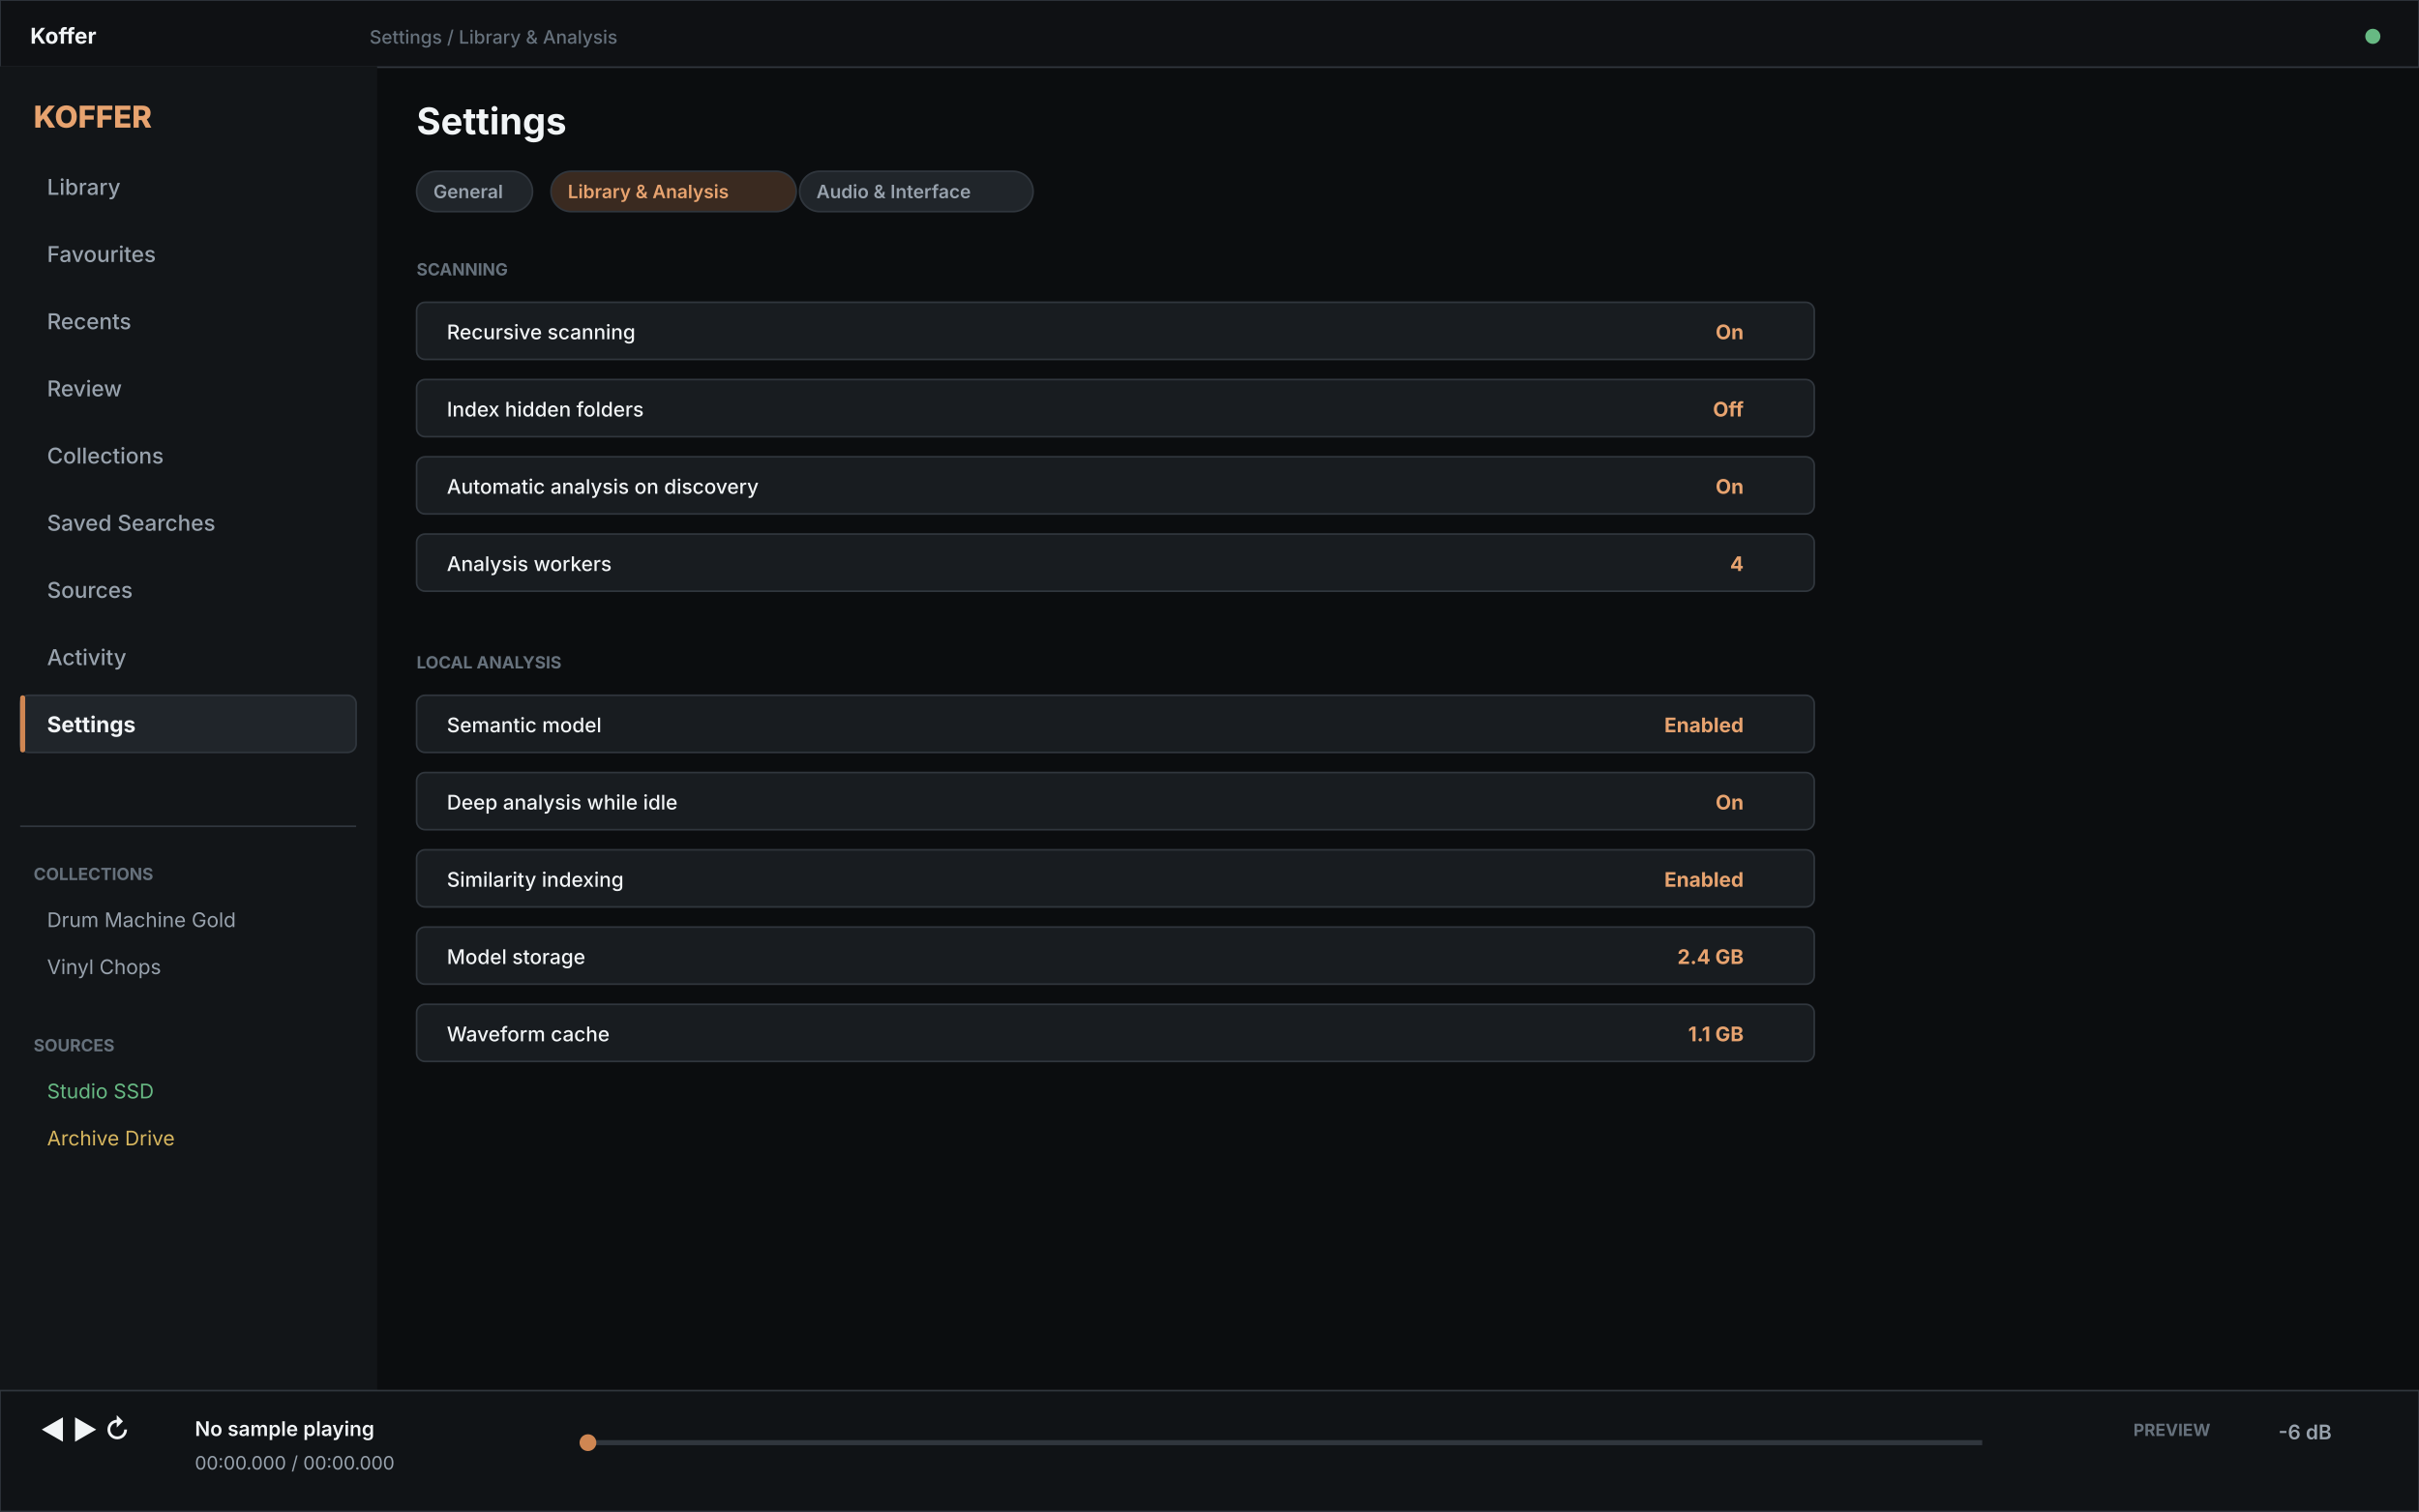
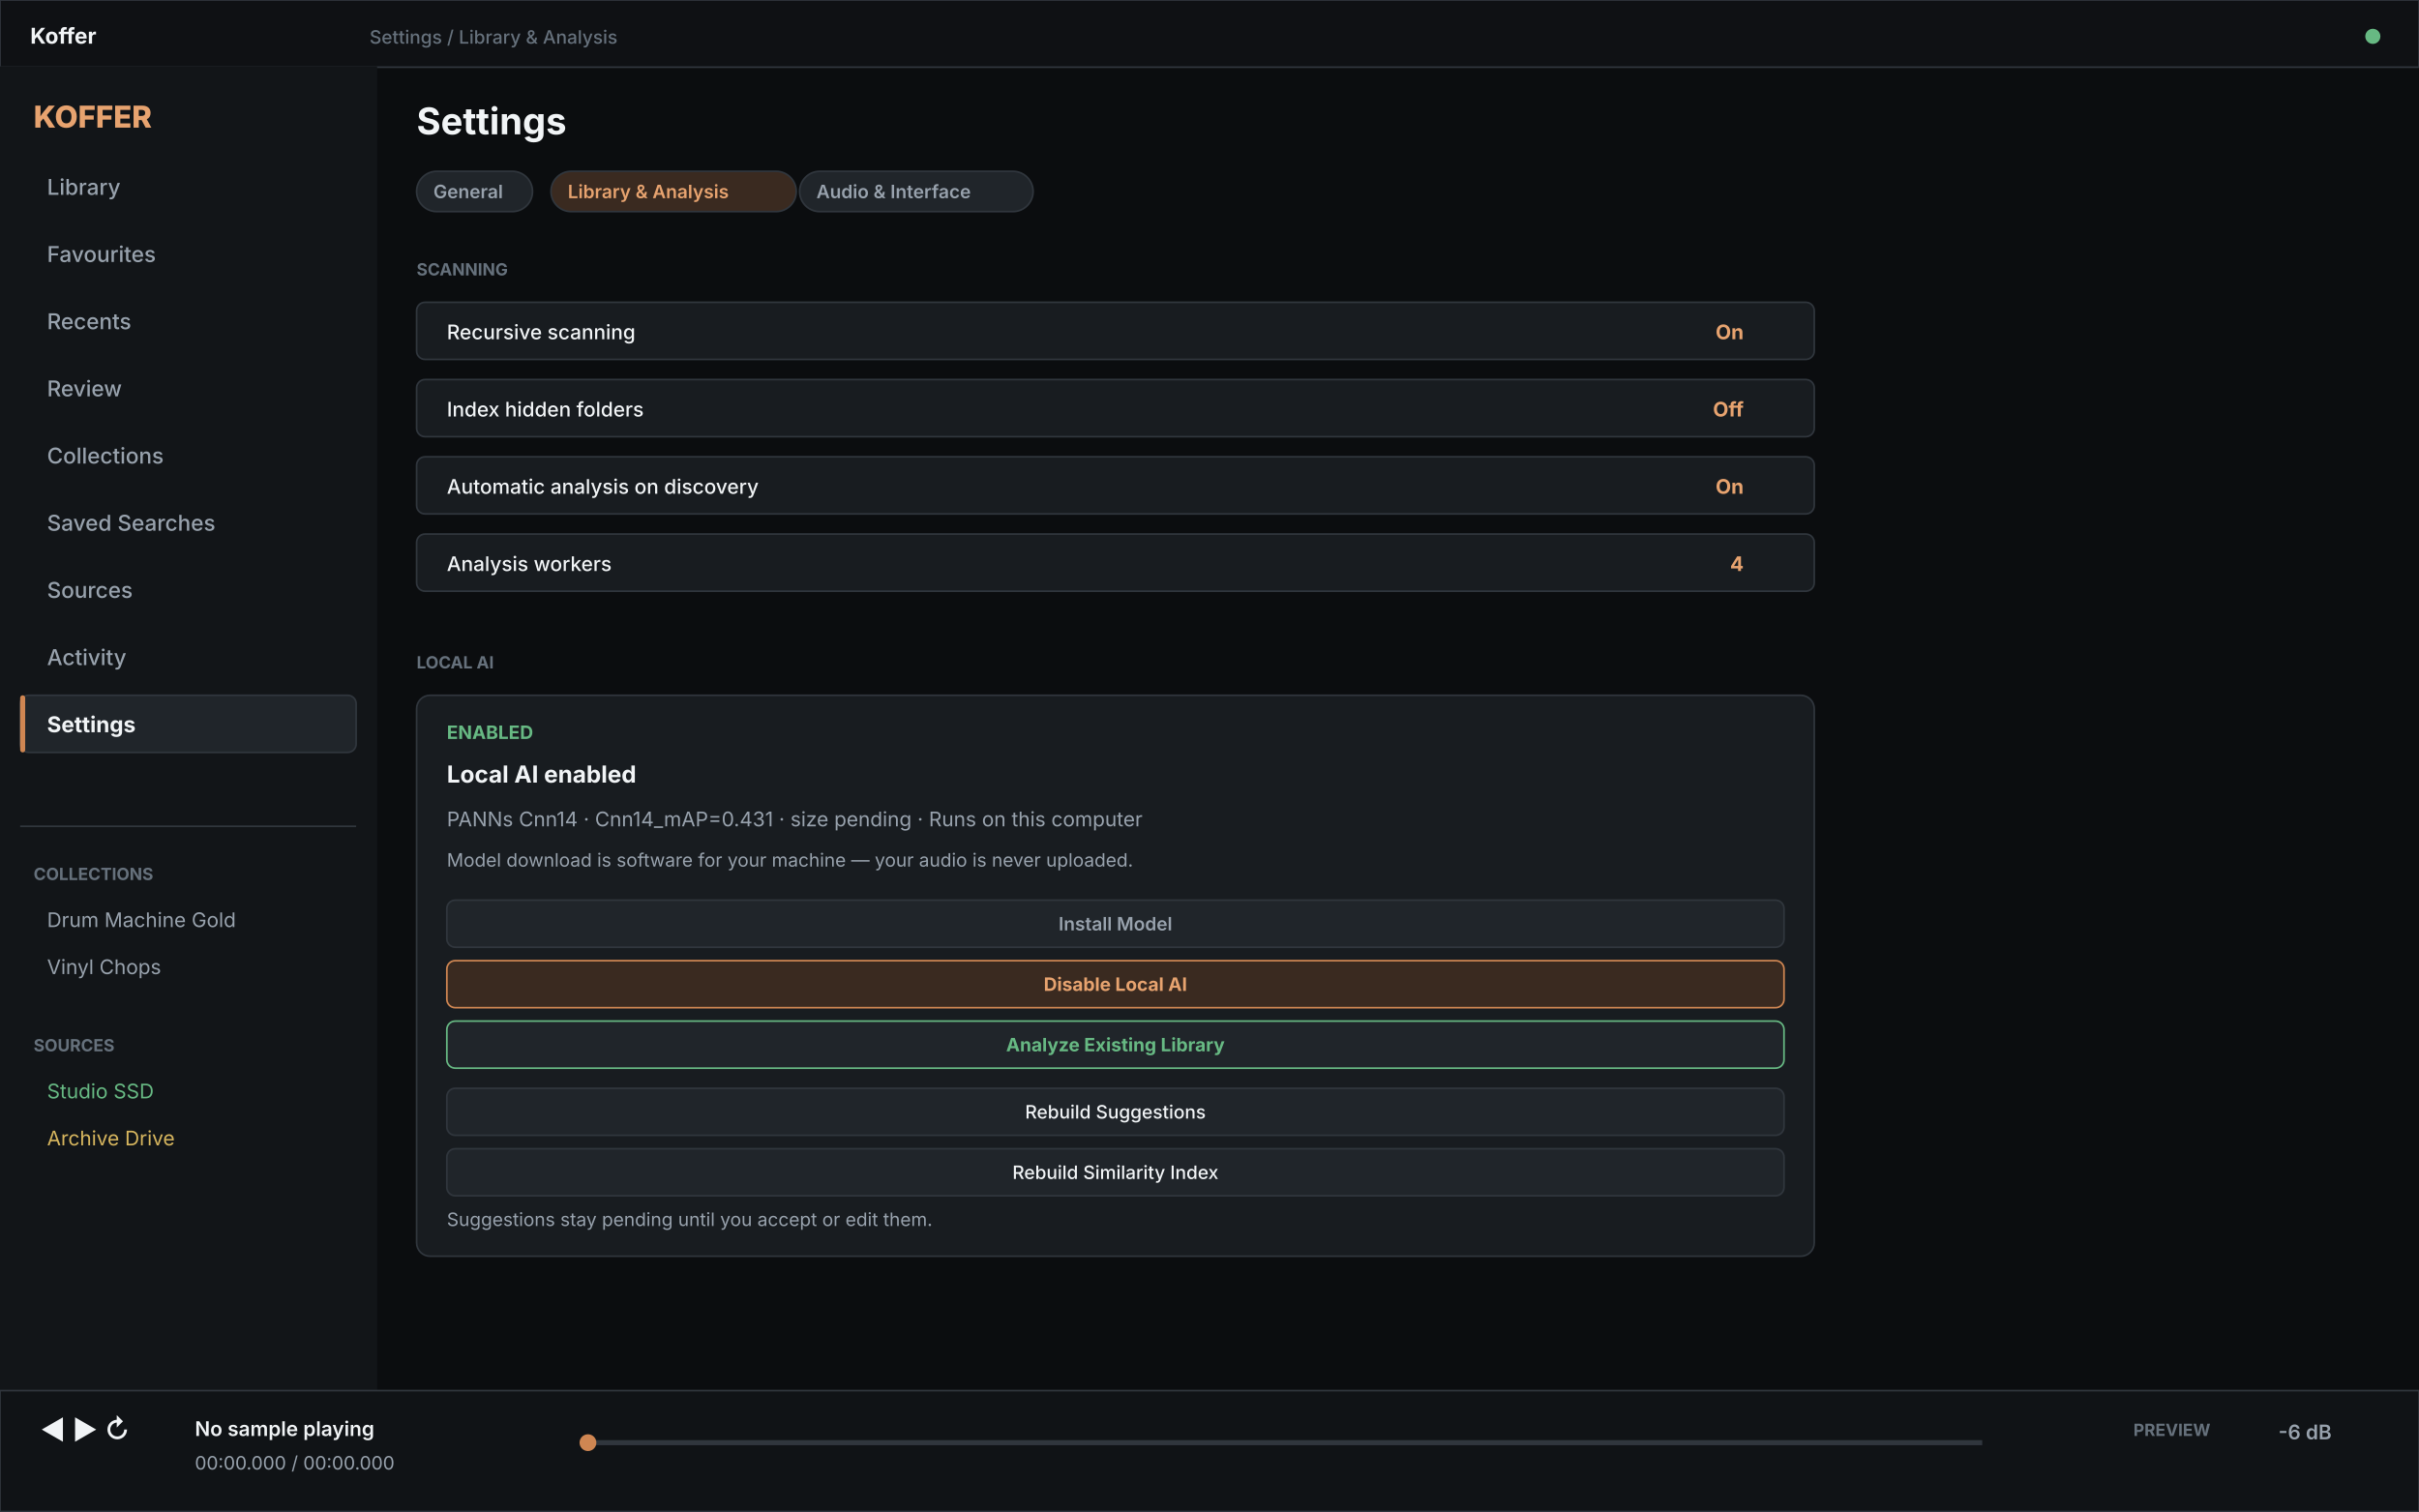
<svg xmlns="http://www.w3.org/2000/svg" width="1440" height="900" viewBox="0 0 1440 900">
  <rect x="0" y="0" width="1440" height="900" rx="0" fill="#0B0D0F" stroke="#0B0D0F" />
  <rect x="0" y="0" width="1440" height="40" rx="0" fill="#0F1114" stroke="#30363D" />
  <text x="18" y="26" fill="#F1F4F6" font-family="Inter,DejaVu Sans,sans-serif" font-size="13" font-weight="650" text-anchor="start">Koffer</text>
  <text x="220" y="26" fill="#66717C" font-family="Inter,DejaVu Sans,sans-serif" font-size="11" font-weight="450" text-anchor="start">Settings / Library &amp; Analysis</text>
  <text x="1418" y="26" fill="#67B983" font-family="Inter,DejaVu Sans,sans-serif" font-size="12" font-weight="400" text-anchor="end">●</text>
  <rect x="0" y="40" width="224" height="788" rx="0" fill="#121518" stroke="#121518" />
  <text x="20" y="76" fill="#E7A36F" font-family="Inter,DejaVu Sans,sans-serif" font-size="18" font-weight="800" text-anchor="start">KOFFER</text>
  <text x="28" y="116" fill="#98A2AD" font-family="Inter,DejaVu Sans,sans-serif" font-size="13" font-weight="450" text-anchor="start">Library</text>
  <text x="28" y="156" fill="#98A2AD" font-family="Inter,DejaVu Sans,sans-serif" font-size="13" font-weight="450" text-anchor="start">Favourites</text>
  <text x="28" y="196" fill="#98A2AD" font-family="Inter,DejaVu Sans,sans-serif" font-size="13" font-weight="450" text-anchor="start">Recents</text>
  <text x="28" y="236" fill="#98A2AD" font-family="Inter,DejaVu Sans,sans-serif" font-size="13" font-weight="450" text-anchor="start">Review</text>
  <text x="28" y="276" fill="#98A2AD" font-family="Inter,DejaVu Sans,sans-serif" font-size="13" font-weight="450" text-anchor="start">Collections</text>
  <text x="28" y="316" fill="#98A2AD" font-family="Inter,DejaVu Sans,sans-serif" font-size="13" font-weight="450" text-anchor="start">Saved Searches</text>
  <text x="28" y="356" fill="#98A2AD" font-family="Inter,DejaVu Sans,sans-serif" font-size="13" font-weight="450" text-anchor="start">Sources</text>
  <text x="28" y="396" fill="#98A2AD" font-family="Inter,DejaVu Sans,sans-serif" font-size="13" font-weight="450" text-anchor="start">Activity</text>
  <rect x="12" y="414" width="200" height="34" rx="5" fill="#20252A" stroke="#30363D" />
  <rect x="12" y="414" width="3" height="34" rx="1.5" fill="#CF8652" />
  <text x="28" y="436" fill="#F1F4F6" font-family="Inter,DejaVu Sans,sans-serif" font-size="13" font-weight="650" text-anchor="start">Settings</text>
  <line x1="12" y1="492" x2="212" y2="492" stroke="#30363D" stroke-width="1" />
  <text x="20" y="524" fill="#66717C" font-family="Inter,DejaVu Sans,sans-serif" font-size="10" font-weight="700" text-anchor="start">COLLECTIONS</text>
  <text x="28" y="552" fill="#98A2AD" font-family="Inter,DejaVu Sans,sans-serif" font-size="12" font-weight="400" text-anchor="start">Drum Machine Gold</text>
  <text x="28" y="580" fill="#98A2AD" font-family="Inter,DejaVu Sans,sans-serif" font-size="12" font-weight="400" text-anchor="start">Vinyl Chops</text>
  <text x="20" y="626" fill="#66717C" font-family="Inter,DejaVu Sans,sans-serif" font-size="10" font-weight="700" text-anchor="start">SOURCES</text>
  <text x="28" y="654" fill="#67B983" font-family="Inter,DejaVu Sans,sans-serif" font-size="12" font-weight="400" text-anchor="start">Studio SSD</text>
  <text x="28" y="682" fill="#D7B65E" font-family="Inter,DejaVu Sans,sans-serif" font-size="12" font-weight="400" text-anchor="start">Archive Drive</text>
  <text x="248" y="80" fill="#F1F4F6" font-family="Inter,DejaVu Sans,sans-serif" font-size="22" font-weight="700" text-anchor="start">Settings</text>
  <rect x="248" y="102" width="69" height="24" rx="12" fill="#20252A" stroke="#30363D" />
  <text x="258" y="118" fill="#98A2AD" font-family="Inter,DejaVu Sans,sans-serif" font-size="11" font-weight="600" text-anchor="start">General</text>
  <rect x="328" y="102" width="146" height="24" rx="12" fill="#3A2A20" stroke="#30363D" />
  <text x="338" y="118" fill="#E7A36F" font-family="Inter,DejaVu Sans,sans-serif" font-size="11" font-weight="600" text-anchor="start">Library &amp; Analysis</text>
  <rect x="476" y="102" width="139" height="24" rx="12" fill="#20252A" stroke="#30363D" />
  <text x="486" y="118" fill="#98A2AD" font-family="Inter,DejaVu Sans,sans-serif" font-size="11" font-weight="600" text-anchor="start">Audio &amp; Interface</text>
  <text x="248" y="164" fill="#66717C" font-family="Inter,DejaVu Sans,sans-serif" font-size="10" font-weight="700" text-anchor="start">SCANNING</text>
  <rect x="248" y="180" width="832" height="34" rx="5" fill="#181C20" stroke="#30363D" />
  <text x="266" y="202" fill="#F1F4F6" font-family="Inter,DejaVu Sans,sans-serif" font-size="12" font-weight="500" text-anchor="start">Recursive scanning</text>
  <text x="1038" y="202" fill="#E7A36F" font-family="Inter,DejaVu Sans,sans-serif" font-size="12" font-weight="650" text-anchor="end">On</text>
  <rect x="248" y="226" width="832" height="34" rx="5" fill="#181C20" stroke="#30363D" />
  <text x="266" y="248" fill="#F1F4F6" font-family="Inter,DejaVu Sans,sans-serif" font-size="12" font-weight="500" text-anchor="start">Index hidden folders</text>
  <text x="1038" y="248" fill="#E7A36F" font-family="Inter,DejaVu Sans,sans-serif" font-size="12" font-weight="650" text-anchor="end">Off</text>
  <rect x="248" y="272" width="832" height="34" rx="5" fill="#181C20" stroke="#30363D" />
  <text x="266" y="294" fill="#F1F4F6" font-family="Inter,DejaVu Sans,sans-serif" font-size="12" font-weight="500" text-anchor="start">Automatic analysis on discovery</text>
  <text x="1038" y="294" fill="#E7A36F" font-family="Inter,DejaVu Sans,sans-serif" font-size="12" font-weight="650" text-anchor="end">On</text>
  <rect x="248" y="318" width="832" height="34" rx="5" fill="#181C20" stroke="#30363D" />
  <text x="266" y="340" fill="#F1F4F6" font-family="Inter,DejaVu Sans,sans-serif" font-size="12" font-weight="500" text-anchor="start">Analysis workers</text>
  <text x="1038" y="340" fill="#E7A36F" font-family="Inter,DejaVu Sans,sans-serif" font-size="12" font-weight="650" text-anchor="end">4</text>
-   <text x="248" y="398" fill="#66717C" font-family="Inter,DejaVu Sans,sans-serif" font-size="10" font-weight="700" text-anchor="start">LOCAL ANALYSIS</text>
-   <rect x="248" y="414" width="832" height="34" rx="5" fill="#181C20" stroke="#30363D" />
-   <text x="266" y="436" fill="#F1F4F6" font-family="Inter,DejaVu Sans,sans-serif" font-size="12" font-weight="500" text-anchor="start">Semantic model</text>
-   <text x="1038" y="436" fill="#E7A36F" font-family="Inter,DejaVu Sans,sans-serif" font-size="12" font-weight="650" text-anchor="end">Enabled</text>
-   <rect x="248" y="460" width="832" height="34" rx="5" fill="#181C20" stroke="#30363D" />
-   <text x="266" y="482" fill="#F1F4F6" font-family="Inter,DejaVu Sans,sans-serif" font-size="12" font-weight="500" text-anchor="start">Deep analysis while idle</text>
-   <text x="1038" y="482" fill="#E7A36F" font-family="Inter,DejaVu Sans,sans-serif" font-size="12" font-weight="650" text-anchor="end">On</text>
-   <rect x="248" y="506" width="832" height="34" rx="5" fill="#181C20" stroke="#30363D" />
-   <text x="266" y="528" fill="#F1F4F6" font-family="Inter,DejaVu Sans,sans-serif" font-size="12" font-weight="500" text-anchor="start">Similarity indexing</text>
-   <text x="1038" y="528" fill="#E7A36F" font-family="Inter,DejaVu Sans,sans-serif" font-size="12" font-weight="650" text-anchor="end">Enabled</text>
-   <rect x="248" y="552" width="832" height="34" rx="5" fill="#181C20" stroke="#30363D" />
-   <text x="266" y="574" fill="#F1F4F6" font-family="Inter,DejaVu Sans,sans-serif" font-size="12" font-weight="500" text-anchor="start">Model storage</text>
-   <text x="1038" y="574" fill="#E7A36F" font-family="Inter,DejaVu Sans,sans-serif" font-size="12" font-weight="650" text-anchor="end">2.4 GB</text>
-   <rect x="248" y="598" width="832" height="34" rx="5" fill="#181C20" stroke="#30363D" />
-   <text x="266" y="620" fill="#F1F4F6" font-family="Inter,DejaVu Sans,sans-serif" font-size="12" font-weight="500" text-anchor="start">Waveform cache</text>
-   <text x="1038" y="620" fill="#E7A36F" font-family="Inter,DejaVu Sans,sans-serif" font-size="12" font-weight="650" text-anchor="end">1.1 GB</text>
+   <text x="248" y="398" fill="#66717C" font-family="Inter,DejaVu Sans,sans-serif" font-size="10" font-weight="700" text-anchor="start">LOCAL AI</text>
+   <rect x="248" y="414" width="832" height="334" rx="8" fill="#181C20" stroke="#30363D" />
+   <text x="266" y="440" fill="#67B983" font-family="Inter,DejaVu Sans,sans-serif" font-size="11" font-weight="700" text-anchor="start">ENABLED</text>
+   <text x="266" y="466" fill="#F1F4F6" font-family="Inter,DejaVu Sans,sans-serif" font-size="14" font-weight="650" text-anchor="start">Local AI enabled</text>
+   <text x="266" y="492" fill="#98A2AD" font-family="Inter,DejaVu Sans,sans-serif" font-size="12" font-weight="400" text-anchor="start">PANNs Cnn14 · Cnn14_mAP=0.431 · size pending · Runs on this computer</text>
+   <text x="266" y="516" fill="#98A2AD" font-family="Inter,DejaVu Sans,sans-serif" font-size="11" font-weight="400" text-anchor="start">Model download is software for your machine — your audio is never uploaded.</text>
+   <rect x="266" y="536" width="796" height="28" rx="5" fill="#20252A" stroke="#30363D" />
+   <text x="664" y="554" fill="#98A2AD" font-family="Inter,DejaVu Sans,sans-serif" font-size="11" font-weight="600" text-anchor="middle">Install Model</text>
+   <rect x="266" y="572" width="796" height="28" rx="5" fill="#3A2A20" stroke="#CF8652" />
+   <text x="664" y="590" fill="#E7A36F" font-family="Inter,DejaVu Sans,sans-serif" font-size="11" font-weight="650" text-anchor="middle">Disable Local AI</text>
+   <rect x="266" y="608" width="796" height="28" rx="5" fill="#20252A" stroke="#67B983" />
+   <text x="664" y="626" fill="#67B983" font-family="Inter,DejaVu Sans,sans-serif" font-size="11" font-weight="650" text-anchor="middle">Analyze Existing Library</text>
+   <rect x="266" y="648" width="796" height="28" rx="5" fill="#20252A" stroke="#30363D" />
+   <text x="664" y="666" fill="#F1F4F6" font-family="Inter,DejaVu Sans,sans-serif" font-size="11" font-weight="500" text-anchor="middle">Rebuild Suggestions</text>
+   <rect x="266" y="684" width="796" height="28" rx="5" fill="#20252A" stroke="#30363D" />
+   <text x="664" y="702" fill="#F1F4F6" font-family="Inter,DejaVu Sans,sans-serif" font-size="11" font-weight="500" text-anchor="middle">Rebuild Similarity Index</text>
+   <text x="266" y="730" fill="#98A2AD" font-family="Inter,DejaVu Sans,sans-serif" font-size="11" font-weight="400" text-anchor="start">Suggestions stay pending until you accept or edit them.</text>
  <rect x="0" y="828" width="1440" height="72" rx="0" fill="#101316" stroke="#30363D" />
  <text x="24" y="857" fill="#F1F4F6" font-family="Inter,DejaVu Sans,sans-serif" font-size="16" font-weight="600" text-anchor="start">◀  ▶  ↻</text>
  <text x="116" y="855" fill="#F1F4F6" font-family="Inter,DejaVu Sans,sans-serif" font-size="12" font-weight="600" text-anchor="start">No sample playing</text>
  <text x="116" y="875" fill="#98A2AD" font-family="Inter,DejaVu Sans,sans-serif" font-size="11" font-weight="400" text-anchor="start">00:00.000  /  00:00.000</text>
  <line x1="350" y1="859" x2="1180" y2="859" stroke="#30363D" stroke-width="3" />
  <circle cx="350" cy="859" r="5" fill="#CF8652" />
  <text x="1270" y="855" fill="#66717C" font-family="Inter,DejaVu Sans,sans-serif" font-size="10" font-weight="700" text-anchor="start">PREVIEW</text>
  <text x="1388" y="857" fill="#98A2AD" font-family="Inter,DejaVu Sans,sans-serif" font-size="12" font-weight="600" text-anchor="end">-6 dB</text>
</svg>
